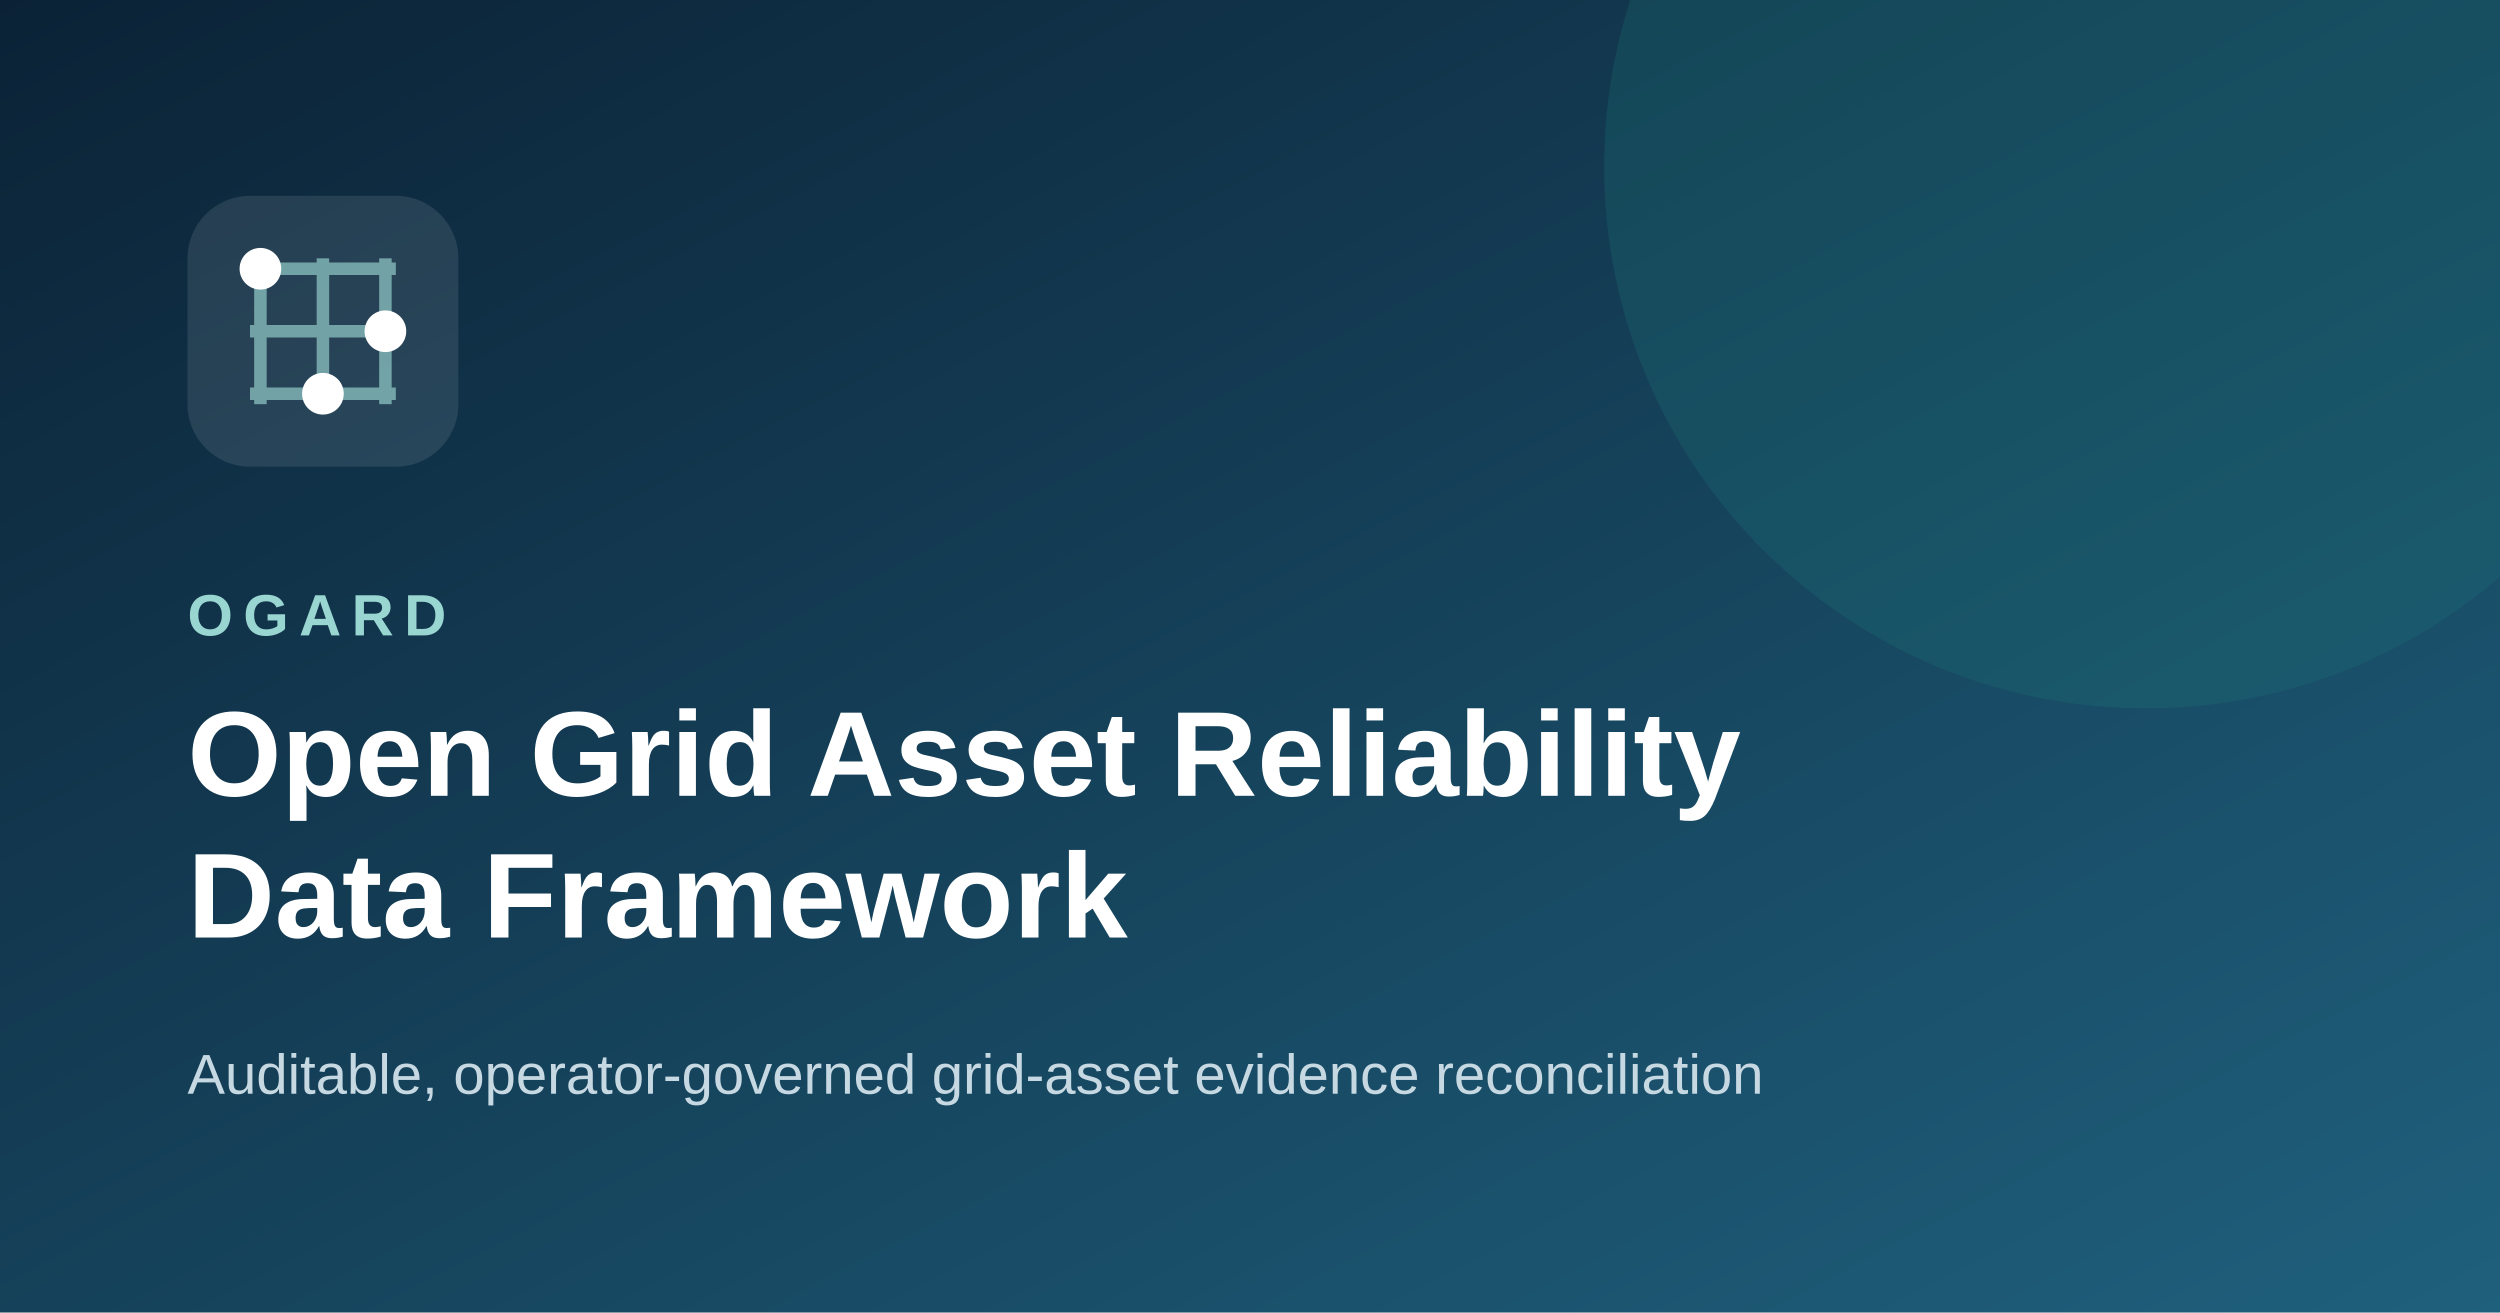
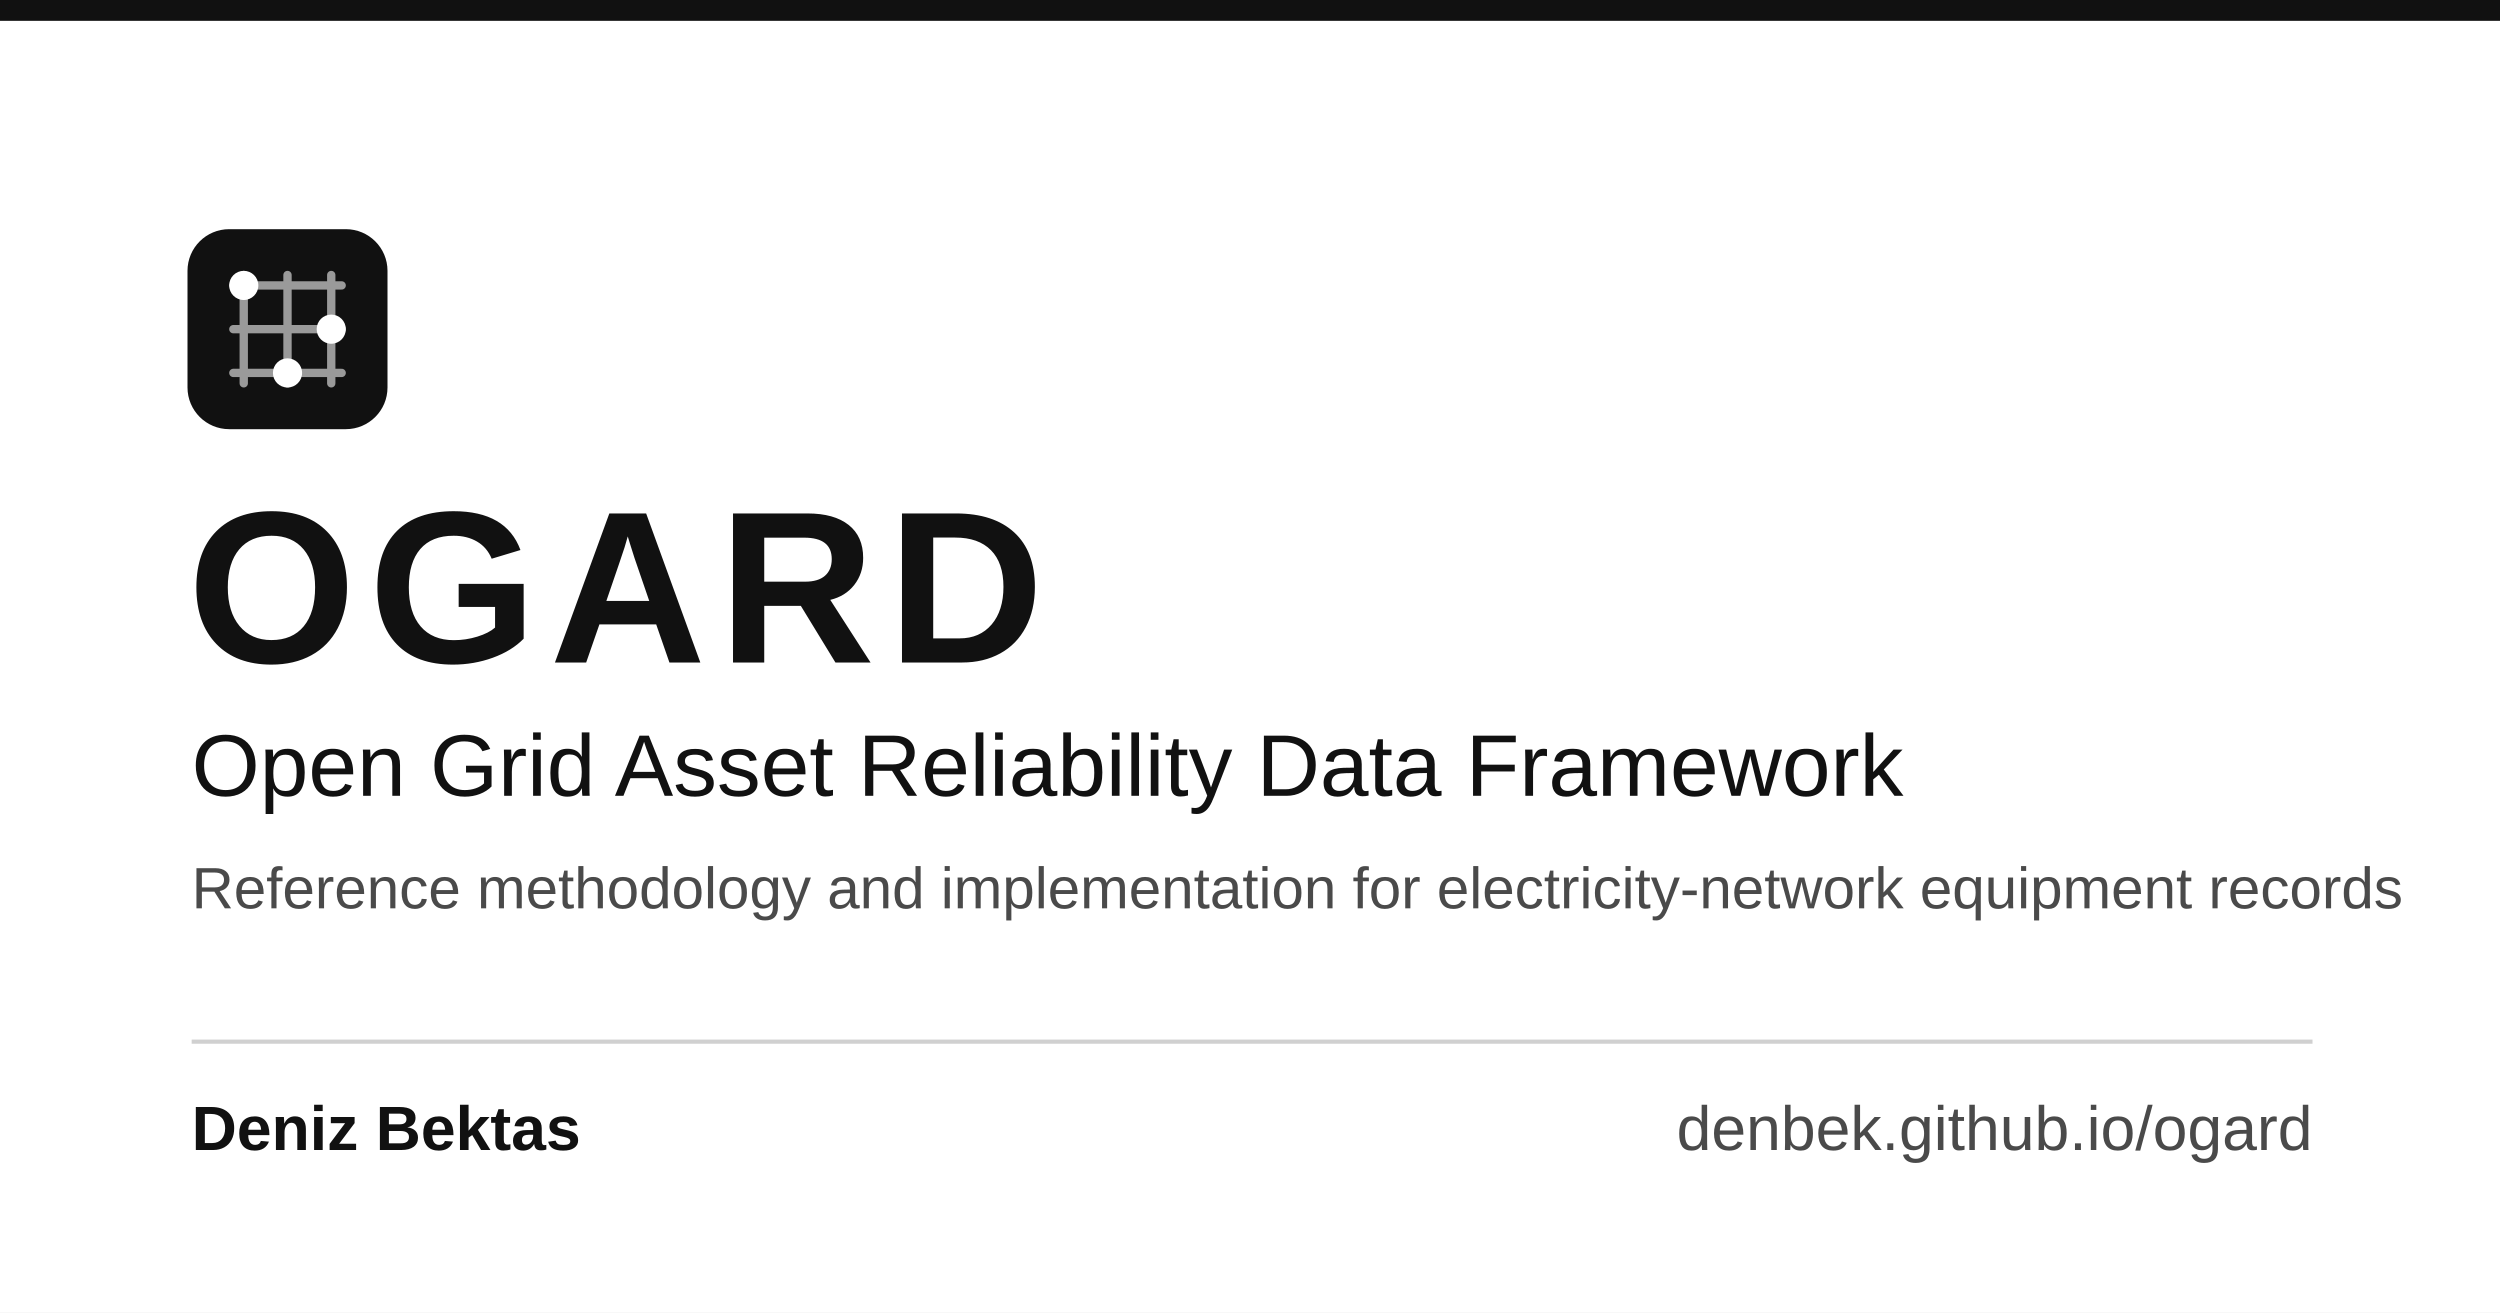
<svg xmlns="http://www.w3.org/2000/svg" width="1200" height="630" viewBox="0 0 1200 630">
-   <defs>
-     <linearGradient id="g" x1="0" y1="0" x2="1" y2="1">
-       <stop stop-color="#0b2236" />
-       <stop offset="1" stop-color="#1f607d" />
-     </linearGradient>
-   </defs>
-   <rect width="1200" height="630" fill="url(#g)" />
-   <circle cx="1030" cy="80" r="260" fill="#1d7777" opacity=".25" />
-   <g transform="translate(90 94)">
-     <rect width="130" height="130" rx="30" fill="#fff" opacity=".1" />
-     <g stroke="#9ad6d1" stroke-width="6" opacity=".65">
-       <path d="M30 35h70M30 65h70M30 95h70M35 30v70M65 30v70M95 30v70" />
+   <rect width="1200" height="630" fill="#ffffff" />
+   <rect x="0" y="0" width="1200" height="10" fill="#111111" />
+   <g transform="translate(90 110)">
+     <rect width="96" height="96" rx="20" fill="#111111" />
+     <g stroke="#9a9a9a" stroke-width="4" stroke-linecap="round">
+       <path d="M22 27h52M22 48h52M22 69h52M27 22v52M48 22v52M69 22v52" />
    </g>
-     <g fill="#fff">
-       <circle cx="35" cy="35" r="10" />
-       <circle cx="95" cy="65" r="10" />
-       <circle cx="65" cy="95" r="10" />
+     <g fill="#ffffff">
+       <circle cx="27" cy="27" r="7" />
+       <circle cx="69" cy="48" r="7" />
+       <circle cx="48" cy="69" r="7" />
    </g>
  </g>
-   <text x="90" y="305" fill="#9ad6d1" font-family="Arial, sans-serif" font-size="28" font-weight="700" letter-spacing="5">OGARD</text>
-   <text x="90" y="382" fill="#fff" font-family="Arial, sans-serif" font-size="58" font-weight="700">Open Grid Asset Reliability</text>
-   <text x="90" y="450" fill="#fff" font-family="Arial, sans-serif" font-size="58" font-weight="700">Data Framework</text>
-   <text x="90" y="525" fill="#c6d8e2" font-family="Arial, sans-serif" font-size="27">Auditable, operator-governed grid-asset evidence reconciliation</text>
+   <g font-family="Calibri, Carlito, 'Segoe UI', Arial, sans-serif" fill="#111111">
+     <text x="90" y="318" font-size="104" font-weight="700" letter-spacing="6">OGARD</text>
+     <text x="92" y="382" font-size="42">Open Grid Asset Reliability Data Framework</text>
+     <text x="92" y="436" font-size="28" fill="#4a4a4a">Reference methodology and implementation for electricity-network equipment records</text>
+     <line x1="92" y1="500" x2="1110" y2="500" stroke="#d0d0d0" stroke-width="2" />
+     <text x="92" y="552" font-size="30" font-weight="700">Deniz Bektas</text>
+     <text x="1110" y="552" font-size="30" fill="#4a4a4a" text-anchor="end">denbek.github.io/ogard</text>
+   </g>
</svg>
